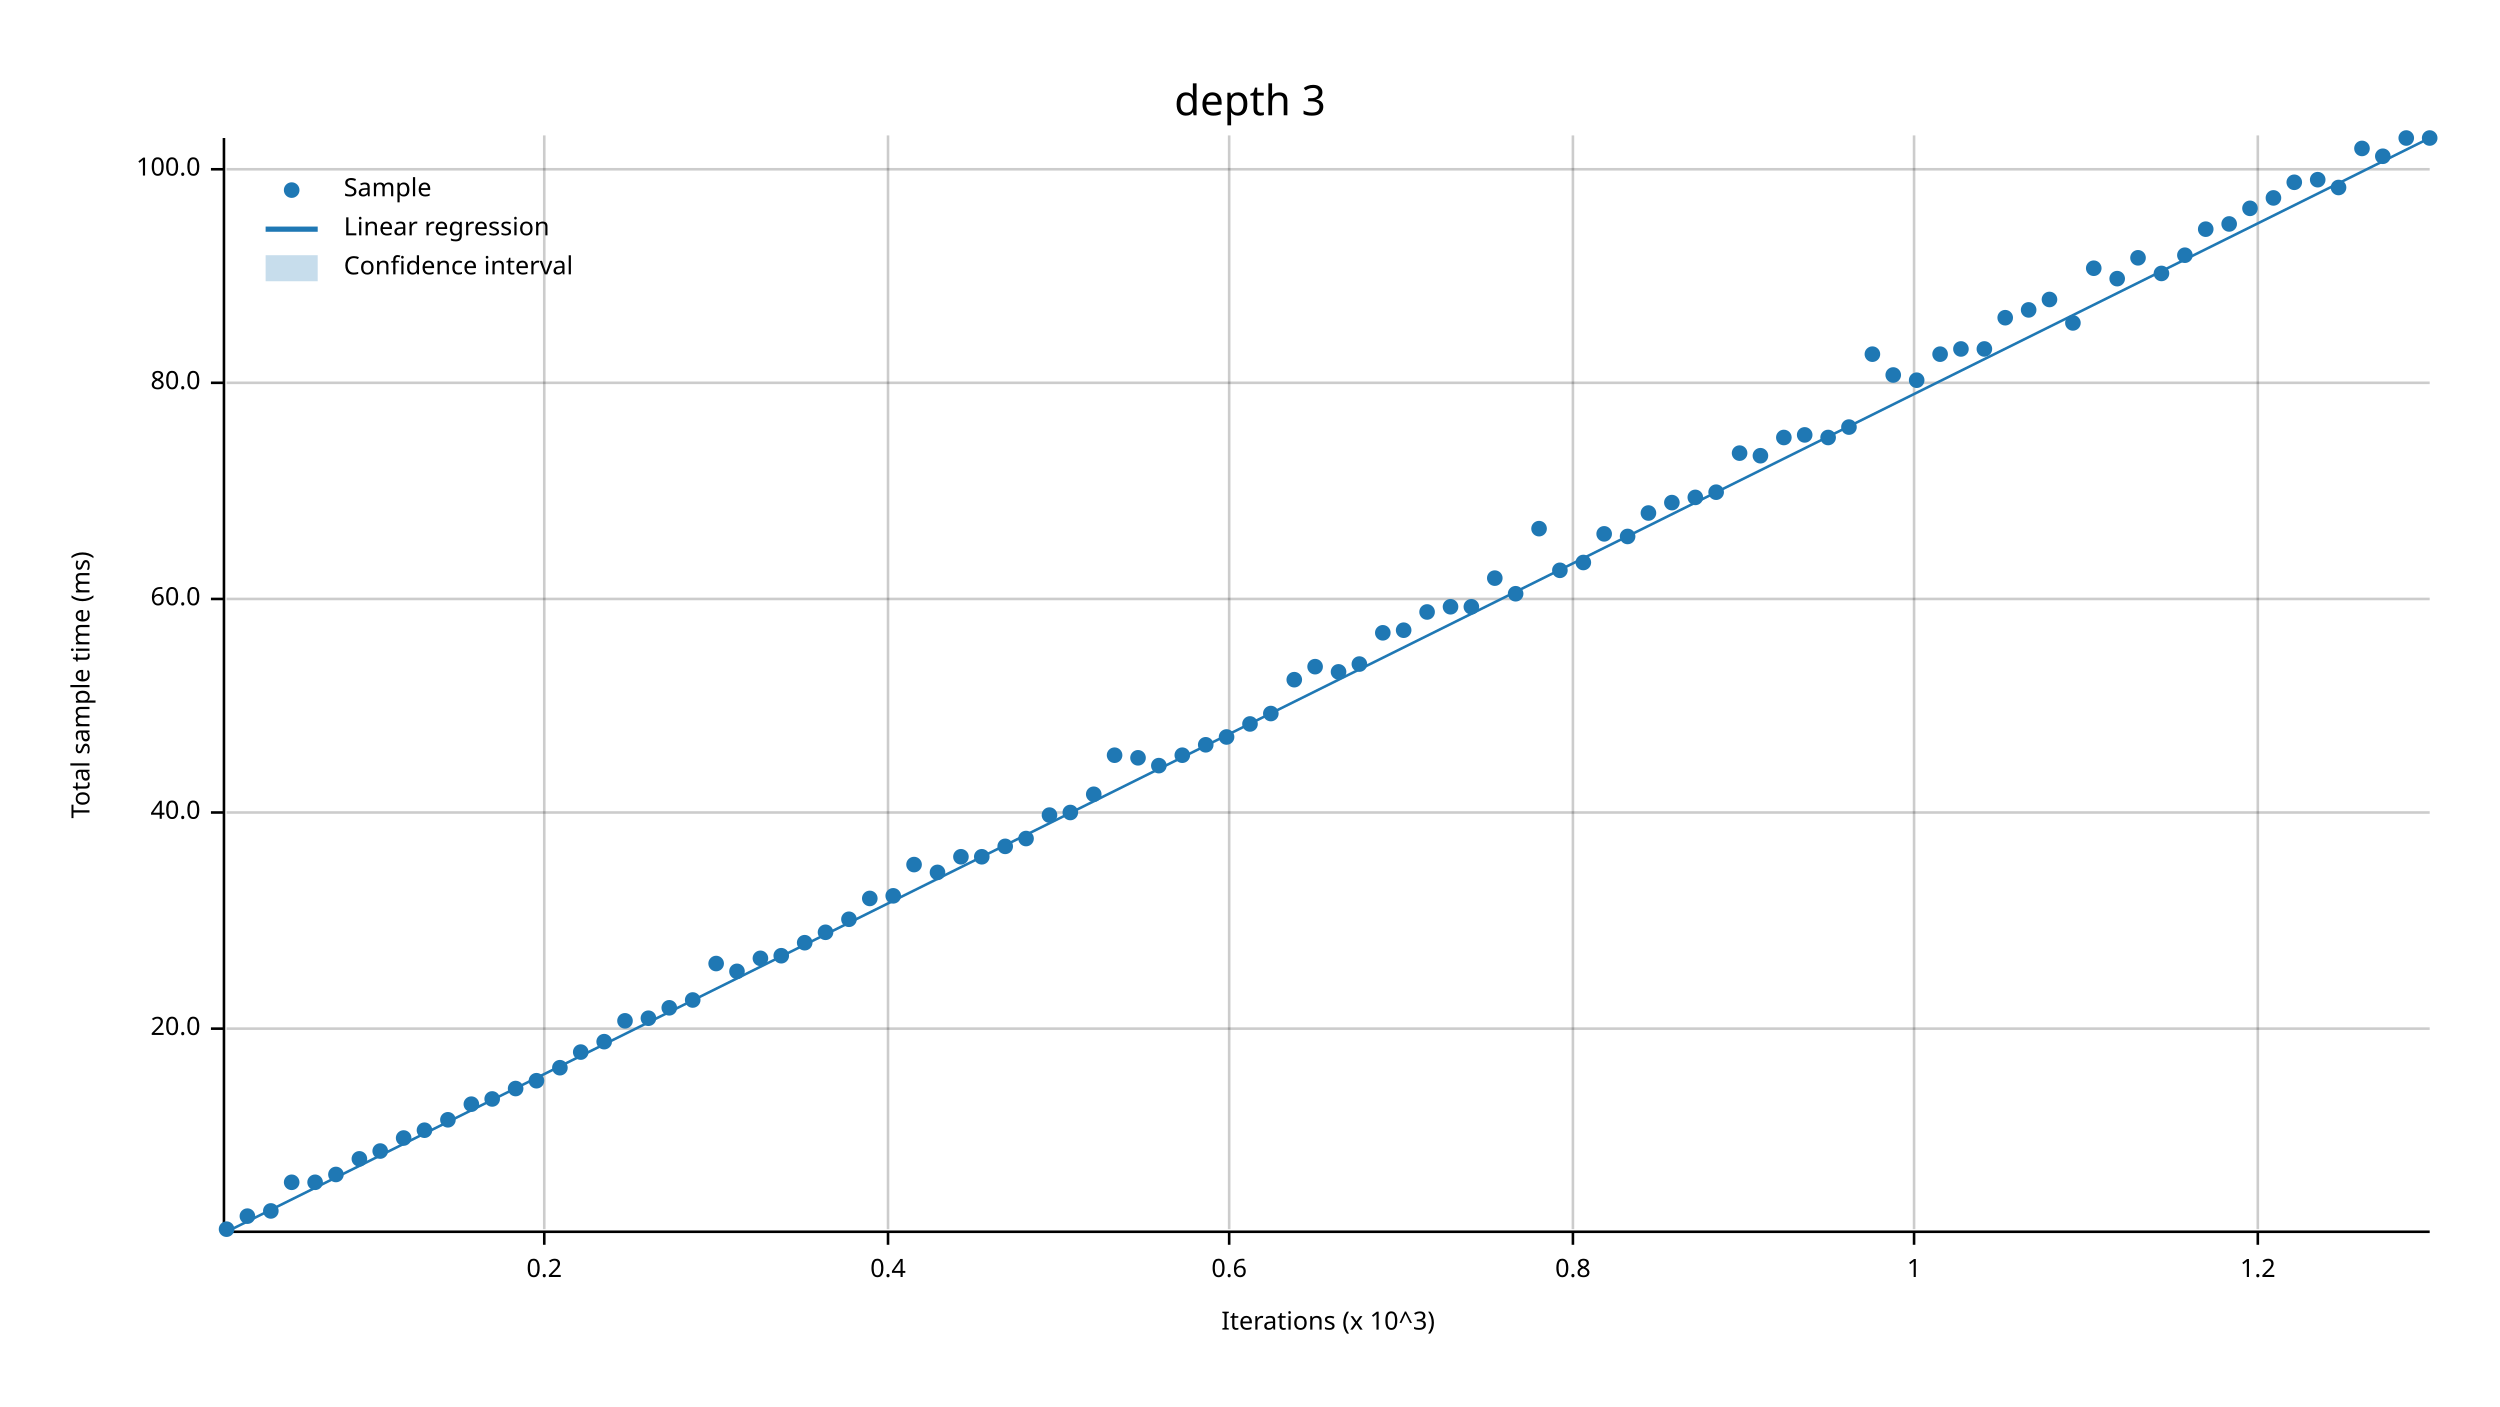
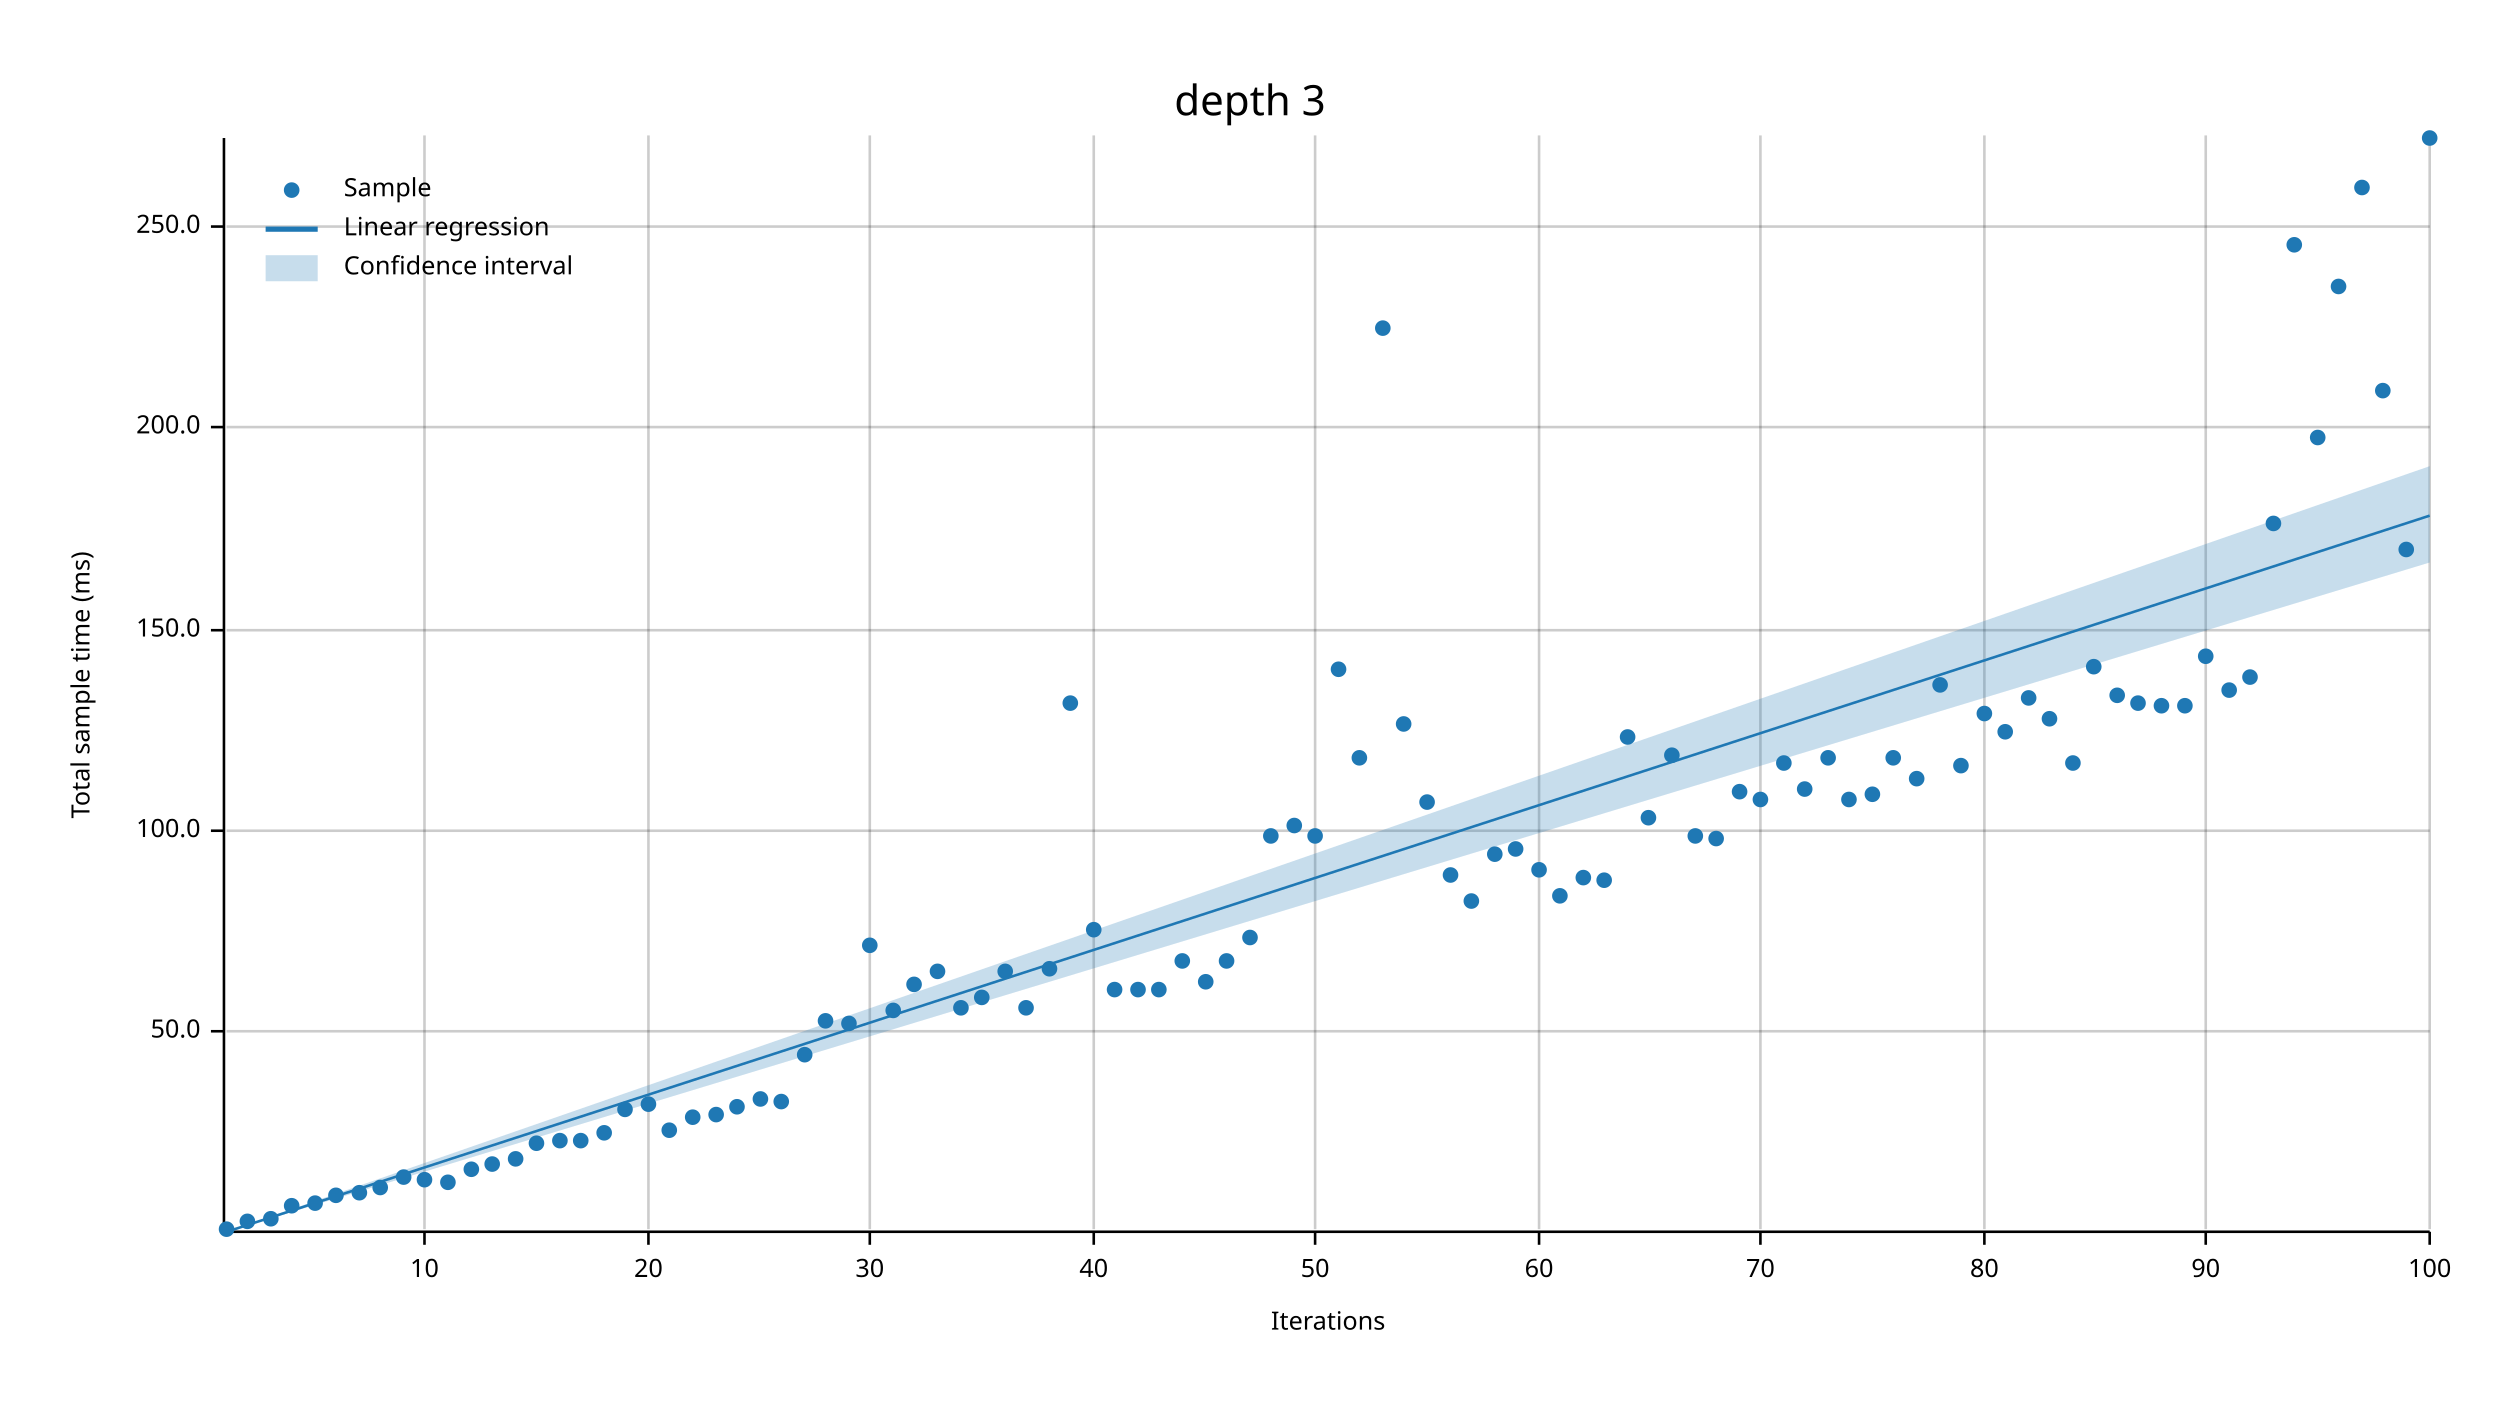
<svg xmlns="http://www.w3.org/2000/svg" width="960" height="540" viewBox="0 0 960 540">
  <text x="480" y="32" dy="0.76em" text-anchor="middle" font-family="sans-serif" font-size="16.129" opacity="1" fill="#000000">
depth 3
</text>
  <text x="27" y="263" dy="0.76em" text-anchor="middle" font-family="sans-serif" font-size="9.677" opacity="1" fill="#000000" transform="rotate(270, 27, 263)">
Total sample time (ms)
</text>
  <text x="510" y="513" dy="-0.5ex" text-anchor="middle" font-family="sans-serif" font-size="9.677" opacity="1" fill="#000000">
- Iterations (x 10^3)
- </text>
-   <line opacity="0.2" stroke="#000000" stroke-width="1" x1="209" y1="472" x2="209" y2="52" />
-   <line opacity="0.2" stroke="#000000" stroke-width="1" x1="341" y1="472" x2="341" y2="52" />
-   <line opacity="0.2" stroke="#000000" stroke-width="1" x1="472" y1="472" x2="472" y2="52" />
-   <line opacity="0.2" stroke="#000000" stroke-width="1" x1="604" y1="472" x2="604" y2="52" />
-   <line opacity="0.2" stroke="#000000" stroke-width="1" x1="735" y1="472" x2="735" y2="52" />
-   <line opacity="0.2" stroke="#000000" stroke-width="1" x1="867" y1="472" x2="867" y2="52" />
-   <line opacity="0.2" stroke="#000000" stroke-width="1" x1="87" y1="395" x2="933" y2="395" />
-   <line opacity="0.2" stroke="#000000" stroke-width="1" x1="87" y1="312" x2="933" y2="312" />
-   <line opacity="0.2" stroke="#000000" stroke-width="1" x1="87" y1="230" x2="933" y2="230" />
-   <line opacity="0.2" stroke="#000000" stroke-width="1" x1="87" y1="147" x2="933" y2="147" />
-   <line opacity="0.2" stroke="#000000" stroke-width="1" x1="87" y1="65" x2="933" y2="65" />
+ Iterations
+ </text>
+   <line opacity="0.2" stroke="#000000" stroke-width="1" x1="163" y1="472" x2="163" y2="52" />
+   <line opacity="0.2" stroke="#000000" stroke-width="1" x1="249" y1="472" x2="249" y2="52" />
+   <line opacity="0.2" stroke="#000000" stroke-width="1" x1="334" y1="472" x2="334" y2="52" />
+   <line opacity="0.2" stroke="#000000" stroke-width="1" x1="420" y1="472" x2="420" y2="52" />
+   <line opacity="0.2" stroke="#000000" stroke-width="1" x1="505" y1="472" x2="505" y2="52" />
+   <line opacity="0.2" stroke="#000000" stroke-width="1" x1="591" y1="472" x2="591" y2="52" />
+   <line opacity="0.2" stroke="#000000" stroke-width="1" x1="676" y1="472" x2="676" y2="52" />
+   <line opacity="0.2" stroke="#000000" stroke-width="1" x1="762" y1="472" x2="762" y2="52" />
+   <line opacity="0.2" stroke="#000000" stroke-width="1" x1="847" y1="472" x2="847" y2="52" />
+   <line opacity="0.2" stroke="#000000" stroke-width="1" x1="933" y1="472" x2="933" y2="52" />
+   <line opacity="0.2" stroke="#000000" stroke-width="1" x1="87" y1="396" x2="933" y2="396" />
+   <line opacity="0.2" stroke="#000000" stroke-width="1" x1="87" y1="319" x2="933" y2="319" />
+   <line opacity="0.2" stroke="#000000" stroke-width="1" x1="87" y1="242" x2="933" y2="242" />
+   <line opacity="0.2" stroke="#000000" stroke-width="1" x1="87" y1="164" x2="933" y2="164" />
+   <line opacity="0.2" stroke="#000000" stroke-width="1" x1="87" y1="87" x2="933" y2="87" />
  <polyline fill="none" opacity="1" stroke="#000000" stroke-width="1" points="86,53 86,473 " />
-   <text x="77" y="395" dy="0.5ex" text-anchor="end" font-family="sans-serif" font-size="9.677" opacity="1" fill="#000000">
- 20.0
- </text>
-   <polyline fill="none" opacity="1" stroke="#000000" stroke-width="1" points="81,395 86,395 " />
-   <text x="77" y="312" dy="0.5ex" text-anchor="end" font-family="sans-serif" font-size="9.677" opacity="1" fill="#000000">
- 40.0
- </text>
-   <polyline fill="none" opacity="1" stroke="#000000" stroke-width="1" points="81,312 86,312 " />
-   <text x="77" y="230" dy="0.5ex" text-anchor="end" font-family="sans-serif" font-size="9.677" opacity="1" fill="#000000">
- 60.0
- </text>
-   <polyline fill="none" opacity="1" stroke="#000000" stroke-width="1" points="81,230 86,230 " />
-   <text x="77" y="147" dy="0.5ex" text-anchor="end" font-family="sans-serif" font-size="9.677" opacity="1" fill="#000000">
- 80.0
- </text>
-   <polyline fill="none" opacity="1" stroke="#000000" stroke-width="1" points="81,147 86,147 " />
-   <text x="77" y="65" dy="0.5ex" text-anchor="end" font-family="sans-serif" font-size="9.677" opacity="1" fill="#000000">
+   <text x="77" y="396" dy="0.5ex" text-anchor="end" font-family="sans-serif" font-size="9.677" opacity="1" fill="#000000">
+ 50.0
+ </text>
+   <polyline fill="none" opacity="1" stroke="#000000" stroke-width="1" points="81,396 86,396 " />
+   <text x="77" y="319" dy="0.5ex" text-anchor="end" font-family="sans-serif" font-size="9.677" opacity="1" fill="#000000">
100.0
</text>
-   <polyline fill="none" opacity="1" stroke="#000000" stroke-width="1" points="81,65 86,65 " />
+   <polyline fill="none" opacity="1" stroke="#000000" stroke-width="1" points="81,319 86,319 " />
+   <text x="77" y="242" dy="0.5ex" text-anchor="end" font-family="sans-serif" font-size="9.677" opacity="1" fill="#000000">
+ 150.0
+ </text>
+   <polyline fill="none" opacity="1" stroke="#000000" stroke-width="1" points="81,242 86,242 " />
+   <text x="77" y="164" dy="0.5ex" text-anchor="end" font-family="sans-serif" font-size="9.677" opacity="1" fill="#000000">
+ 200.0
+ </text>
+   <polyline fill="none" opacity="1" stroke="#000000" stroke-width="1" points="81,164 86,164 " />
+   <text x="77" y="87" dy="0.5ex" text-anchor="end" font-family="sans-serif" font-size="9.677" opacity="1" fill="#000000">
+ 250.0
+ </text>
+   <polyline fill="none" opacity="1" stroke="#000000" stroke-width="1" points="81,87 86,87 " />
  <polyline fill="none" opacity="1" stroke="#000000" stroke-width="1" points="87,473 933,473 " />
-   <text x="209" y="483" dy="0.76em" text-anchor="middle" font-family="sans-serif" font-size="9.677" opacity="1" fill="#000000">
- 0.2
- </text>
-   <polyline fill="none" opacity="1" stroke="#000000" stroke-width="1" points="209,473 209,478 " />
-   <text x="341" y="483" dy="0.76em" text-anchor="middle" font-family="sans-serif" font-size="9.677" opacity="1" fill="#000000">
- 0.4
- </text>
-   <polyline fill="none" opacity="1" stroke="#000000" stroke-width="1" points="341,473 341,478 " />
-   <text x="472" y="483" dy="0.76em" text-anchor="middle" font-family="sans-serif" font-size="9.677" opacity="1" fill="#000000">
- 0.6
- </text>
-   <polyline fill="none" opacity="1" stroke="#000000" stroke-width="1" points="472,473 472,478 " />
-   <text x="604" y="483" dy="0.76em" text-anchor="middle" font-family="sans-serif" font-size="9.677" opacity="1" fill="#000000">
- 0.8
- </text>
-   <polyline fill="none" opacity="1" stroke="#000000" stroke-width="1" points="604,473 604,478 " />
-   <text x="735" y="483" dy="0.76em" text-anchor="middle" font-family="sans-serif" font-size="9.677" opacity="1" fill="#000000">
- 1
- </text>
-   <polyline fill="none" opacity="1" stroke="#000000" stroke-width="1" points="735,473 735,478 " />
-   <text x="867" y="483" dy="0.76em" text-anchor="middle" font-family="sans-serif" font-size="9.677" opacity="1" fill="#000000">
- 1.2
- </text>
-   <polyline fill="none" opacity="1" stroke="#000000" stroke-width="1" points="867,473 867,478 " />
+   <text x="163" y="483" dy="0.76em" text-anchor="middle" font-family="sans-serif" font-size="9.677" opacity="1" fill="#000000">
+ 10
+ </text>
+   <polyline fill="none" opacity="1" stroke="#000000" stroke-width="1" points="163,473 163,478 " />
+   <text x="249" y="483" dy="0.76em" text-anchor="middle" font-family="sans-serif" font-size="9.677" opacity="1" fill="#000000">
+ 20
+ </text>
+   <polyline fill="none" opacity="1" stroke="#000000" stroke-width="1" points="249,473 249,478 " />
+   <text x="334" y="483" dy="0.76em" text-anchor="middle" font-family="sans-serif" font-size="9.677" opacity="1" fill="#000000">
+ 30
+ </text>
+   <polyline fill="none" opacity="1" stroke="#000000" stroke-width="1" points="334,473 334,478 " />
+   <text x="420" y="483" dy="0.76em" text-anchor="middle" font-family="sans-serif" font-size="9.677" opacity="1" fill="#000000">
+ 40
+ </text>
+   <polyline fill="none" opacity="1" stroke="#000000" stroke-width="1" points="420,473 420,478 " />
+   <text x="505" y="483" dy="0.76em" text-anchor="middle" font-family="sans-serif" font-size="9.677" opacity="1" fill="#000000">
+ 50
+ </text>
+   <polyline fill="none" opacity="1" stroke="#000000" stroke-width="1" points="505,473 505,478 " />
+   <text x="591" y="483" dy="0.76em" text-anchor="middle" font-family="sans-serif" font-size="9.677" opacity="1" fill="#000000">
+ 60
+ </text>
+   <polyline fill="none" opacity="1" stroke="#000000" stroke-width="1" points="591,473 591,478 " />
+   <text x="676" y="483" dy="0.76em" text-anchor="middle" font-family="sans-serif" font-size="9.677" opacity="1" fill="#000000">
+ 70
+ </text>
+   <polyline fill="none" opacity="1" stroke="#000000" stroke-width="1" points="676,473 676,478 " />
+   <text x="762" y="483" dy="0.76em" text-anchor="middle" font-family="sans-serif" font-size="9.677" opacity="1" fill="#000000">
+ 80
+ </text>
+   <polyline fill="none" opacity="1" stroke="#000000" stroke-width="1" points="762,473 762,478 " />
+   <text x="847" y="483" dy="0.76em" text-anchor="middle" font-family="sans-serif" font-size="9.677" opacity="1" fill="#000000">
+ 90
+ </text>
+   <polyline fill="none" opacity="1" stroke="#000000" stroke-width="1" points="847,473 847,478 " />
+   <text x="933" y="483" dy="0.76em" text-anchor="middle" font-family="sans-serif" font-size="9.677" opacity="1" fill="#000000">
+ 100
+ </text>
+   <polyline fill="none" opacity="1" stroke="#000000" stroke-width="1" points="933,473 933,478 " />
  <circle cx="87" cy="472" r="3" opacity="1" fill="#1F78B4" stroke="none" />
-   <circle cx="95" cy="467" r="3" opacity="1" fill="#1F78B4" stroke="none" />
-   <circle cx="104" cy="465" r="3" opacity="1" fill="#1F78B4" stroke="none" />
-   <circle cx="112" cy="454" r="3" opacity="1" fill="#1F78B4" stroke="none" />
-   <circle cx="121" cy="454" r="3" opacity="1" fill="#1F78B4" stroke="none" />
-   <circle cx="129" cy="451" r="3" opacity="1" fill="#1F78B4" stroke="none" />
-   <circle cx="138" cy="445" r="3" opacity="1" fill="#1F78B4" stroke="none" />
-   <circle cx="146" cy="442" r="3" opacity="1" fill="#1F78B4" stroke="none" />
-   <circle cx="155" cy="437" r="3" opacity="1" fill="#1F78B4" stroke="none" />
-   <circle cx="163" cy="434" r="3" opacity="1" fill="#1F78B4" stroke="none" />
-   <circle cx="172" cy="430" r="3" opacity="1" fill="#1F78B4" stroke="none" />
-   <circle cx="181" cy="424" r="3" opacity="1" fill="#1F78B4" stroke="none" />
-   <circle cx="189" cy="422" r="3" opacity="1" fill="#1F78B4" stroke="none" />
-   <circle cx="198" cy="418" r="3" opacity="1" fill="#1F78B4" stroke="none" />
-   <circle cx="206" cy="415" r="3" opacity="1" fill="#1F78B4" stroke="none" />
-   <circle cx="215" cy="410" r="3" opacity="1" fill="#1F78B4" stroke="none" />
-   <circle cx="223" cy="404" r="3" opacity="1" fill="#1F78B4" stroke="none" />
-   <circle cx="232" cy="400" r="3" opacity="1" fill="#1F78B4" stroke="none" />
-   <circle cx="240" cy="392" r="3" opacity="1" fill="#1F78B4" stroke="none" />
-   <circle cx="249" cy="391" r="3" opacity="1" fill="#1F78B4" stroke="none" />
-   <circle cx="257" cy="387" r="3" opacity="1" fill="#1F78B4" stroke="none" />
-   <circle cx="266" cy="384" r="3" opacity="1" fill="#1F78B4" stroke="none" />
-   <circle cx="275" cy="370" r="3" opacity="1" fill="#1F78B4" stroke="none" />
-   <circle cx="283" cy="373" r="3" opacity="1" fill="#1F78B4" stroke="none" />
-   <circle cx="292" cy="368" r="3" opacity="1" fill="#1F78B4" stroke="none" />
-   <circle cx="300" cy="367" r="3" opacity="1" fill="#1F78B4" stroke="none" />
-   <circle cx="309" cy="362" r="3" opacity="1" fill="#1F78B4" stroke="none" />
-   <circle cx="317" cy="358" r="3" opacity="1" fill="#1F78B4" stroke="none" />
-   <circle cx="326" cy="353" r="3" opacity="1" fill="#1F78B4" stroke="none" />
-   <circle cx="334" cy="345" r="3" opacity="1" fill="#1F78B4" stroke="none" />
-   <circle cx="343" cy="344" r="3" opacity="1" fill="#1F78B4" stroke="none" />
-   <circle cx="351" cy="332" r="3" opacity="1" fill="#1F78B4" stroke="none" />
-   <circle cx="360" cy="335" r="3" opacity="1" fill="#1F78B4" stroke="none" />
-   <circle cx="369" cy="329" r="3" opacity="1" fill="#1F78B4" stroke="none" />
-   <circle cx="377" cy="329" r="3" opacity="1" fill="#1F78B4" stroke="none" />
-   <circle cx="386" cy="325" r="3" opacity="1" fill="#1F78B4" stroke="none" />
-   <circle cx="394" cy="322" r="3" opacity="1" fill="#1F78B4" stroke="none" />
-   <circle cx="403" cy="313" r="3" opacity="1" fill="#1F78B4" stroke="none" />
-   <circle cx="411" cy="312" r="3" opacity="1" fill="#1F78B4" stroke="none" />
-   <circle cx="420" cy="305" r="3" opacity="1" fill="#1F78B4" stroke="none" />
-   <circle cx="428" cy="290" r="3" opacity="1" fill="#1F78B4" stroke="none" />
-   <circle cx="437" cy="291" r="3" opacity="1" fill="#1F78B4" stroke="none" />
-   <circle cx="445" cy="294" r="3" opacity="1" fill="#1F78B4" stroke="none" />
-   <circle cx="454" cy="290" r="3" opacity="1" fill="#1F78B4" stroke="none" />
-   <circle cx="463" cy="286" r="3" opacity="1" fill="#1F78B4" stroke="none" />
-   <circle cx="471" cy="283" r="3" opacity="1" fill="#1F78B4" stroke="none" />
-   <circle cx="480" cy="278" r="3" opacity="1" fill="#1F78B4" stroke="none" />
-   <circle cx="488" cy="274" r="3" opacity="1" fill="#1F78B4" stroke="none" />
-   <circle cx="497" cy="261" r="3" opacity="1" fill="#1F78B4" stroke="none" />
-   <circle cx="505" cy="256" r="3" opacity="1" fill="#1F78B4" stroke="none" />
-   <circle cx="514" cy="258" r="3" opacity="1" fill="#1F78B4" stroke="none" />
-   <circle cx="522" cy="255" r="3" opacity="1" fill="#1F78B4" stroke="none" />
-   <circle cx="531" cy="243" r="3" opacity="1" fill="#1F78B4" stroke="none" />
-   <circle cx="539" cy="242" r="3" opacity="1" fill="#1F78B4" stroke="none" />
-   <circle cx="548" cy="235" r="3" opacity="1" fill="#1F78B4" stroke="none" />
-   <circle cx="557" cy="233" r="3" opacity="1" fill="#1F78B4" stroke="none" />
-   <circle cx="565" cy="233" r="3" opacity="1" fill="#1F78B4" stroke="none" />
-   <circle cx="574" cy="222" r="3" opacity="1" fill="#1F78B4" stroke="none" />
-   <circle cx="582" cy="228" r="3" opacity="1" fill="#1F78B4" stroke="none" />
-   <circle cx="591" cy="203" r="3" opacity="1" fill="#1F78B4" stroke="none" />
-   <circle cx="599" cy="219" r="3" opacity="1" fill="#1F78B4" stroke="none" />
-   <circle cx="608" cy="216" r="3" opacity="1" fill="#1F78B4" stroke="none" />
-   <circle cx="616" cy="205" r="3" opacity="1" fill="#1F78B4" stroke="none" />
-   <circle cx="625" cy="206" r="3" opacity="1" fill="#1F78B4" stroke="none" />
-   <circle cx="633" cy="197" r="3" opacity="1" fill="#1F78B4" stroke="none" />
-   <circle cx="642" cy="193" r="3" opacity="1" fill="#1F78B4" stroke="none" />
-   <circle cx="651" cy="191" r="3" opacity="1" fill="#1F78B4" stroke="none" />
-   <circle cx="659" cy="189" r="3" opacity="1" fill="#1F78B4" stroke="none" />
-   <circle cx="668" cy="174" r="3" opacity="1" fill="#1F78B4" stroke="none" />
-   <circle cx="676" cy="175" r="3" opacity="1" fill="#1F78B4" stroke="none" />
-   <circle cx="685" cy="168" r="3" opacity="1" fill="#1F78B4" stroke="none" />
-   <circle cx="693" cy="167" r="3" opacity="1" fill="#1F78B4" stroke="none" />
-   <circle cx="702" cy="168" r="3" opacity="1" fill="#1F78B4" stroke="none" />
-   <circle cx="710" cy="164" r="3" opacity="1" fill="#1F78B4" stroke="none" />
-   <circle cx="719" cy="136" r="3" opacity="1" fill="#1F78B4" stroke="none" />
-   <circle cx="727" cy="144" r="3" opacity="1" fill="#1F78B4" stroke="none" />
-   <circle cx="736" cy="146" r="3" opacity="1" fill="#1F78B4" stroke="none" />
-   <circle cx="745" cy="136" r="3" opacity="1" fill="#1F78B4" stroke="none" />
-   <circle cx="753" cy="134" r="3" opacity="1" fill="#1F78B4" stroke="none" />
-   <circle cx="762" cy="134" r="3" opacity="1" fill="#1F78B4" stroke="none" />
-   <circle cx="770" cy="122" r="3" opacity="1" fill="#1F78B4" stroke="none" />
-   <circle cx="779" cy="119" r="3" opacity="1" fill="#1F78B4" stroke="none" />
-   <circle cx="787" cy="115" r="3" opacity="1" fill="#1F78B4" stroke="none" />
-   <circle cx="796" cy="124" r="3" opacity="1" fill="#1F78B4" stroke="none" />
-   <circle cx="804" cy="103" r="3" opacity="1" fill="#1F78B4" stroke="none" />
-   <circle cx="813" cy="107" r="3" opacity="1" fill="#1F78B4" stroke="none" />
-   <circle cx="821" cy="99" r="3" opacity="1" fill="#1F78B4" stroke="none" />
-   <circle cx="830" cy="105" r="3" opacity="1" fill="#1F78B4" stroke="none" />
-   <circle cx="839" cy="98" r="3" opacity="1" fill="#1F78B4" stroke="none" />
-   <circle cx="847" cy="88" r="3" opacity="1" fill="#1F78B4" stroke="none" />
-   <circle cx="856" cy="86" r="3" opacity="1" fill="#1F78B4" stroke="none" />
-   <circle cx="864" cy="80" r="3" opacity="1" fill="#1F78B4" stroke="none" />
-   <circle cx="873" cy="76" r="3" opacity="1" fill="#1F78B4" stroke="none" />
-   <circle cx="881" cy="70" r="3" opacity="1" fill="#1F78B4" stroke="none" />
-   <circle cx="890" cy="69" r="3" opacity="1" fill="#1F78B4" stroke="none" />
-   <circle cx="898" cy="72" r="3" opacity="1" fill="#1F78B4" stroke="none" />
-   <circle cx="907" cy="57" r="3" opacity="1" fill="#1F78B4" stroke="none" />
-   <circle cx="915" cy="60" r="3" opacity="1" fill="#1F78B4" stroke="none" />
-   <circle cx="924" cy="53" r="3" opacity="1" fill="#1F78B4" stroke="none" />
+   <circle cx="95" cy="469" r="3" opacity="1" fill="#1F78B4" stroke="none" />
+   <circle cx="104" cy="468" r="3" opacity="1" fill="#1F78B4" stroke="none" />
+   <circle cx="112" cy="463" r="3" opacity="1" fill="#1F78B4" stroke="none" />
+   <circle cx="121" cy="462" r="3" opacity="1" fill="#1F78B4" stroke="none" />
+   <circle cx="129" cy="459" r="3" opacity="1" fill="#1F78B4" stroke="none" />
+   <circle cx="138" cy="458" r="3" opacity="1" fill="#1F78B4" stroke="none" />
+   <circle cx="146" cy="456" r="3" opacity="1" fill="#1F78B4" stroke="none" />
+   <circle cx="155" cy="452" r="3" opacity="1" fill="#1F78B4" stroke="none" />
+   <circle cx="163" cy="453" r="3" opacity="1" fill="#1F78B4" stroke="none" />
+   <circle cx="172" cy="454" r="3" opacity="1" fill="#1F78B4" stroke="none" />
+   <circle cx="181" cy="449" r="3" opacity="1" fill="#1F78B4" stroke="none" />
+   <circle cx="189" cy="447" r="3" opacity="1" fill="#1F78B4" stroke="none" />
+   <circle cx="198" cy="445" r="3" opacity="1" fill="#1F78B4" stroke="none" />
+   <circle cx="206" cy="439" r="3" opacity="1" fill="#1F78B4" stroke="none" />
+   <circle cx="215" cy="438" r="3" opacity="1" fill="#1F78B4" stroke="none" />
+   <circle cx="223" cy="438" r="3" opacity="1" fill="#1F78B4" stroke="none" />
+   <circle cx="232" cy="435" r="3" opacity="1" fill="#1F78B4" stroke="none" />
+   <circle cx="240" cy="426" r="3" opacity="1" fill="#1F78B4" stroke="none" />
+   <circle cx="249" cy="424" r="3" opacity="1" fill="#1F78B4" stroke="none" />
+   <circle cx="257" cy="434" r="3" opacity="1" fill="#1F78B4" stroke="none" />
+   <circle cx="266" cy="429" r="3" opacity="1" fill="#1F78B4" stroke="none" />
+   <circle cx="275" cy="428" r="3" opacity="1" fill="#1F78B4" stroke="none" />
+   <circle cx="283" cy="425" r="3" opacity="1" fill="#1F78B4" stroke="none" />
+   <circle cx="292" cy="422" r="3" opacity="1" fill="#1F78B4" stroke="none" />
+   <circle cx="300" cy="423" r="3" opacity="1" fill="#1F78B4" stroke="none" />
+   <circle cx="309" cy="405" r="3" opacity="1" fill="#1F78B4" stroke="none" />
+   <circle cx="317" cy="392" r="3" opacity="1" fill="#1F78B4" stroke="none" />
+   <circle cx="326" cy="393" r="3" opacity="1" fill="#1F78B4" stroke="none" />
+   <circle cx="334" cy="363" r="3" opacity="1" fill="#1F78B4" stroke="none" />
+   <circle cx="343" cy="388" r="3" opacity="1" fill="#1F78B4" stroke="none" />
+   <circle cx="351" cy="378" r="3" opacity="1" fill="#1F78B4" stroke="none" />
+   <circle cx="360" cy="373" r="3" opacity="1" fill="#1F78B4" stroke="none" />
+   <circle cx="369" cy="387" r="3" opacity="1" fill="#1F78B4" stroke="none" />
+   <circle cx="377" cy="383" r="3" opacity="1" fill="#1F78B4" stroke="none" />
+   <circle cx="386" cy="373" r="3" opacity="1" fill="#1F78B4" stroke="none" />
+   <circle cx="394" cy="387" r="3" opacity="1" fill="#1F78B4" stroke="none" />
+   <circle cx="403" cy="372" r="3" opacity="1" fill="#1F78B4" stroke="none" />
+   <circle cx="411" cy="270" r="3" opacity="1" fill="#1F78B4" stroke="none" />
+   <circle cx="420" cy="357" r="3" opacity="1" fill="#1F78B4" stroke="none" />
+   <circle cx="428" cy="380" r="3" opacity="1" fill="#1F78B4" stroke="none" />
+   <circle cx="437" cy="380" r="3" opacity="1" fill="#1F78B4" stroke="none" />
+   <circle cx="445" cy="380" r="3" opacity="1" fill="#1F78B4" stroke="none" />
+   <circle cx="454" cy="369" r="3" opacity="1" fill="#1F78B4" stroke="none" />
+   <circle cx="463" cy="377" r="3" opacity="1" fill="#1F78B4" stroke="none" />
+   <circle cx="471" cy="369" r="3" opacity="1" fill="#1F78B4" stroke="none" />
+   <circle cx="480" cy="360" r="3" opacity="1" fill="#1F78B4" stroke="none" />
+   <circle cx="488" cy="321" r="3" opacity="1" fill="#1F78B4" stroke="none" />
+   <circle cx="497" cy="317" r="3" opacity="1" fill="#1F78B4" stroke="none" />
+   <circle cx="505" cy="321" r="3" opacity="1" fill="#1F78B4" stroke="none" />
+   <circle cx="514" cy="257" r="3" opacity="1" fill="#1F78B4" stroke="none" />
+   <circle cx="522" cy="291" r="3" opacity="1" fill="#1F78B4" stroke="none" />
+   <circle cx="531" cy="126" r="3" opacity="1" fill="#1F78B4" stroke="none" />
+   <circle cx="539" cy="278" r="3" opacity="1" fill="#1F78B4" stroke="none" />
+   <circle cx="548" cy="308" r="3" opacity="1" fill="#1F78B4" stroke="none" />
+   <circle cx="557" cy="336" r="3" opacity="1" fill="#1F78B4" stroke="none" />
+   <circle cx="565" cy="346" r="3" opacity="1" fill="#1F78B4" stroke="none" />
+   <circle cx="574" cy="328" r="3" opacity="1" fill="#1F78B4" stroke="none" />
+   <circle cx="582" cy="326" r="3" opacity="1" fill="#1F78B4" stroke="none" />
+   <circle cx="591" cy="334" r="3" opacity="1" fill="#1F78B4" stroke="none" />
+   <circle cx="599" cy="344" r="3" opacity="1" fill="#1F78B4" stroke="none" />
+   <circle cx="608" cy="337" r="3" opacity="1" fill="#1F78B4" stroke="none" />
+   <circle cx="616" cy="338" r="3" opacity="1" fill="#1F78B4" stroke="none" />
+   <circle cx="625" cy="283" r="3" opacity="1" fill="#1F78B4" stroke="none" />
+   <circle cx="633" cy="314" r="3" opacity="1" fill="#1F78B4" stroke="none" />
+   <circle cx="642" cy="290" r="3" opacity="1" fill="#1F78B4" stroke="none" />
+   <circle cx="651" cy="321" r="3" opacity="1" fill="#1F78B4" stroke="none" />
+   <circle cx="659" cy="322" r="3" opacity="1" fill="#1F78B4" stroke="none" />
+   <circle cx="668" cy="304" r="3" opacity="1" fill="#1F78B4" stroke="none" />
+   <circle cx="676" cy="307" r="3" opacity="1" fill="#1F78B4" stroke="none" />
+   <circle cx="685" cy="293" r="3" opacity="1" fill="#1F78B4" stroke="none" />
+   <circle cx="693" cy="303" r="3" opacity="1" fill="#1F78B4" stroke="none" />
+   <circle cx="702" cy="291" r="3" opacity="1" fill="#1F78B4" stroke="none" />
+   <circle cx="710" cy="307" r="3" opacity="1" fill="#1F78B4" stroke="none" />
+   <circle cx="719" cy="305" r="3" opacity="1" fill="#1F78B4" stroke="none" />
+   <circle cx="727" cy="291" r="3" opacity="1" fill="#1F78B4" stroke="none" />
+   <circle cx="736" cy="299" r="3" opacity="1" fill="#1F78B4" stroke="none" />
+   <circle cx="745" cy="263" r="3" opacity="1" fill="#1F78B4" stroke="none" />
+   <circle cx="753" cy="294" r="3" opacity="1" fill="#1F78B4" stroke="none" />
+   <circle cx="762" cy="274" r="3" opacity="1" fill="#1F78B4" stroke="none" />
+   <circle cx="770" cy="281" r="3" opacity="1" fill="#1F78B4" stroke="none" />
+   <circle cx="779" cy="268" r="3" opacity="1" fill="#1F78B4" stroke="none" />
+   <circle cx="787" cy="276" r="3" opacity="1" fill="#1F78B4" stroke="none" />
+   <circle cx="796" cy="293" r="3" opacity="1" fill="#1F78B4" stroke="none" />
+   <circle cx="804" cy="256" r="3" opacity="1" fill="#1F78B4" stroke="none" />
+   <circle cx="813" cy="267" r="3" opacity="1" fill="#1F78B4" stroke="none" />
+   <circle cx="821" cy="270" r="3" opacity="1" fill="#1F78B4" stroke="none" />
+   <circle cx="830" cy="271" r="3" opacity="1" fill="#1F78B4" stroke="none" />
+   <circle cx="839" cy="271" r="3" opacity="1" fill="#1F78B4" stroke="none" />
+   <circle cx="847" cy="252" r="3" opacity="1" fill="#1F78B4" stroke="none" />
+   <circle cx="856" cy="265" r="3" opacity="1" fill="#1F78B4" stroke="none" />
+   <circle cx="864" cy="260" r="3" opacity="1" fill="#1F78B4" stroke="none" />
+   <circle cx="873" cy="201" r="3" opacity="1" fill="#1F78B4" stroke="none" />
+   <circle cx="881" cy="94" r="3" opacity="1" fill="#1F78B4" stroke="none" />
+   <circle cx="890" cy="168" r="3" opacity="1" fill="#1F78B4" stroke="none" />
+   <circle cx="898" cy="110" r="3" opacity="1" fill="#1F78B4" stroke="none" />
+   <circle cx="907" cy="72" r="3" opacity="1" fill="#1F78B4" stroke="none" />
+   <circle cx="915" cy="150" r="3" opacity="1" fill="#1F78B4" stroke="none" />
+   <circle cx="924" cy="211" r="3" opacity="1" fill="#1F78B4" stroke="none" />
  <circle cx="933" cy="53" r="3" opacity="1" fill="#1F78B4" stroke="none" />
-   <polyline fill="none" opacity="1" stroke="#1F78B4" stroke-width="1" points="87,473 933,53 " />
-   <polygon opacity="0.25" fill="#1F78B4" points="87,473 933,53 933,53 " />
+   <polyline fill="none" opacity="1" stroke="#1F78B4" stroke-width="1" points="87,473 933,198 " />
+   <polygon opacity="0.25" fill="#1F78B4" points="87,473 933,216 933,179 " />
  <text x="132" y="68" dy="0.76em" text-anchor="start" font-family="sans-serif" font-size="9.677" opacity="1" fill="#000000">
Sample
</text>
  <text x="132" y="83" dy="0.76em" text-anchor="start" font-family="sans-serif" font-size="9.677" opacity="1" fill="#000000">
Linear regression
</text>
  <text x="132" y="98" dy="0.76em" text-anchor="start" font-family="sans-serif" font-size="9.677" opacity="1" fill="#000000">
Confidence interval
</text>
  <circle cx="112" cy="73" r="3" opacity="1" fill="#1F78B4" stroke="none" />
  <polyline fill="none" opacity="1" stroke="#1F78B4" stroke-width="2" points="102,88 122,88 " />
  <rect x="102" y="98" width="20" height="10" opacity="0.25" fill="#1F78B4" stroke="none" />
</svg>
